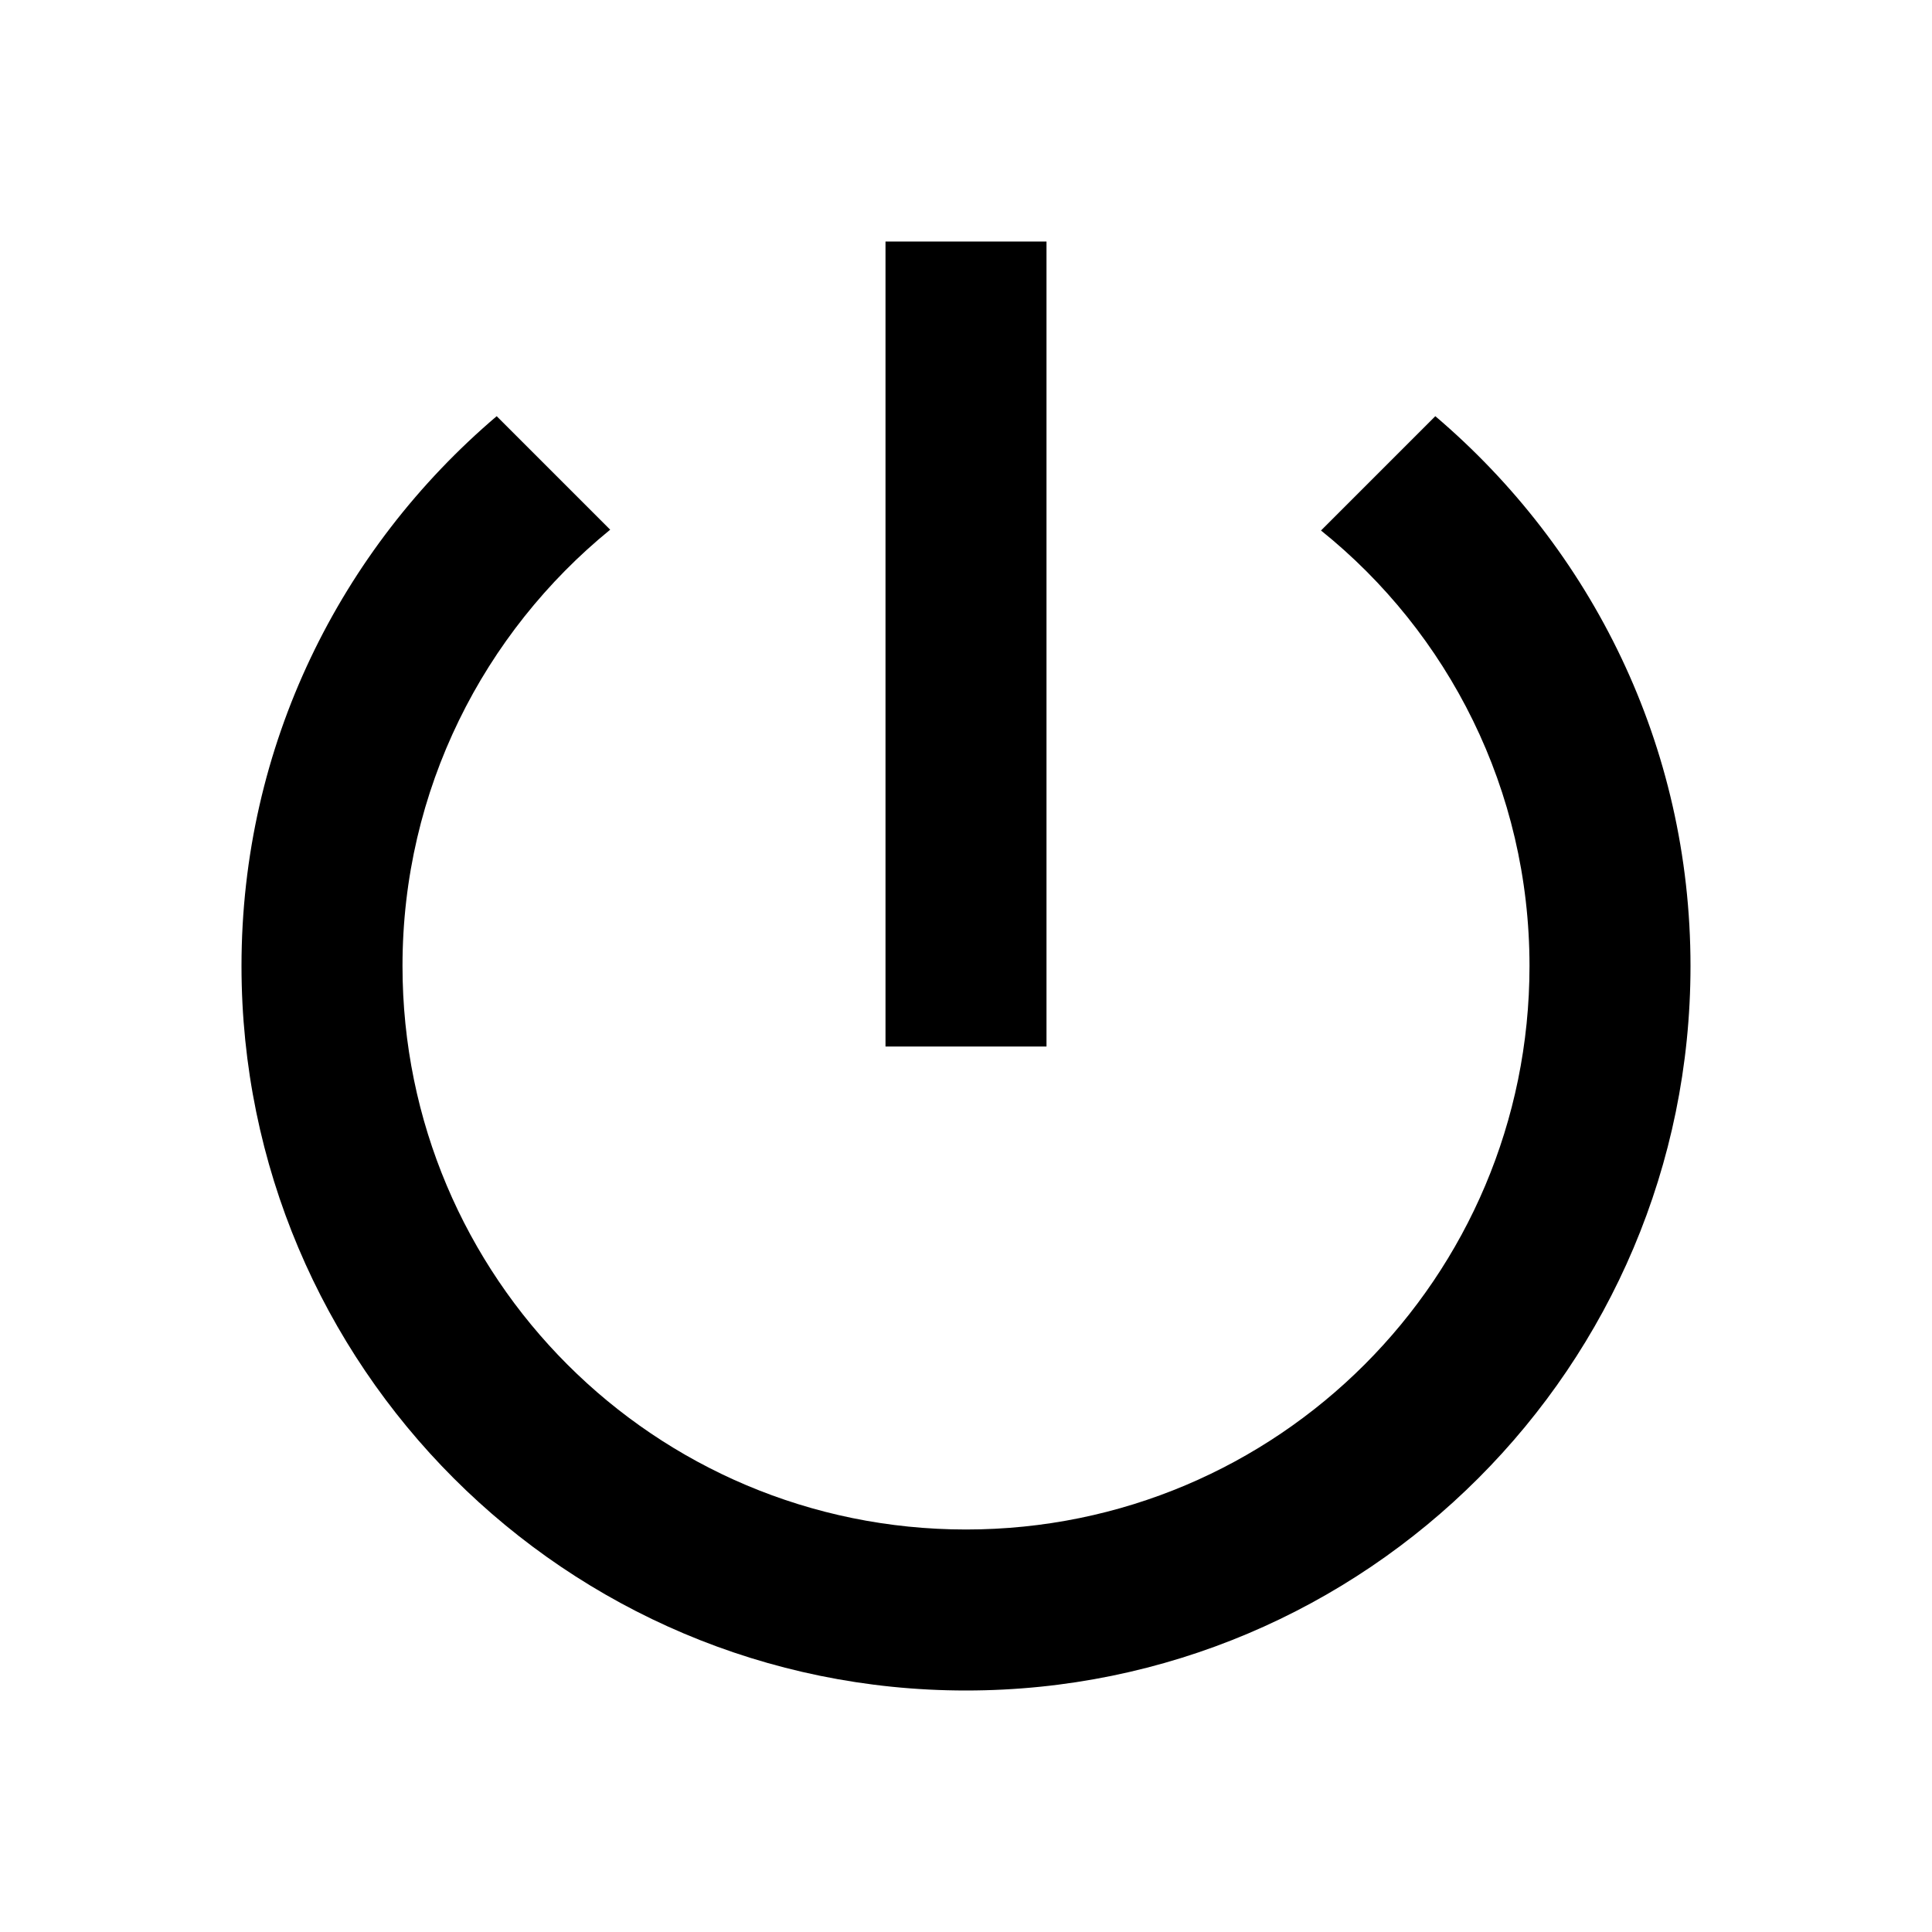
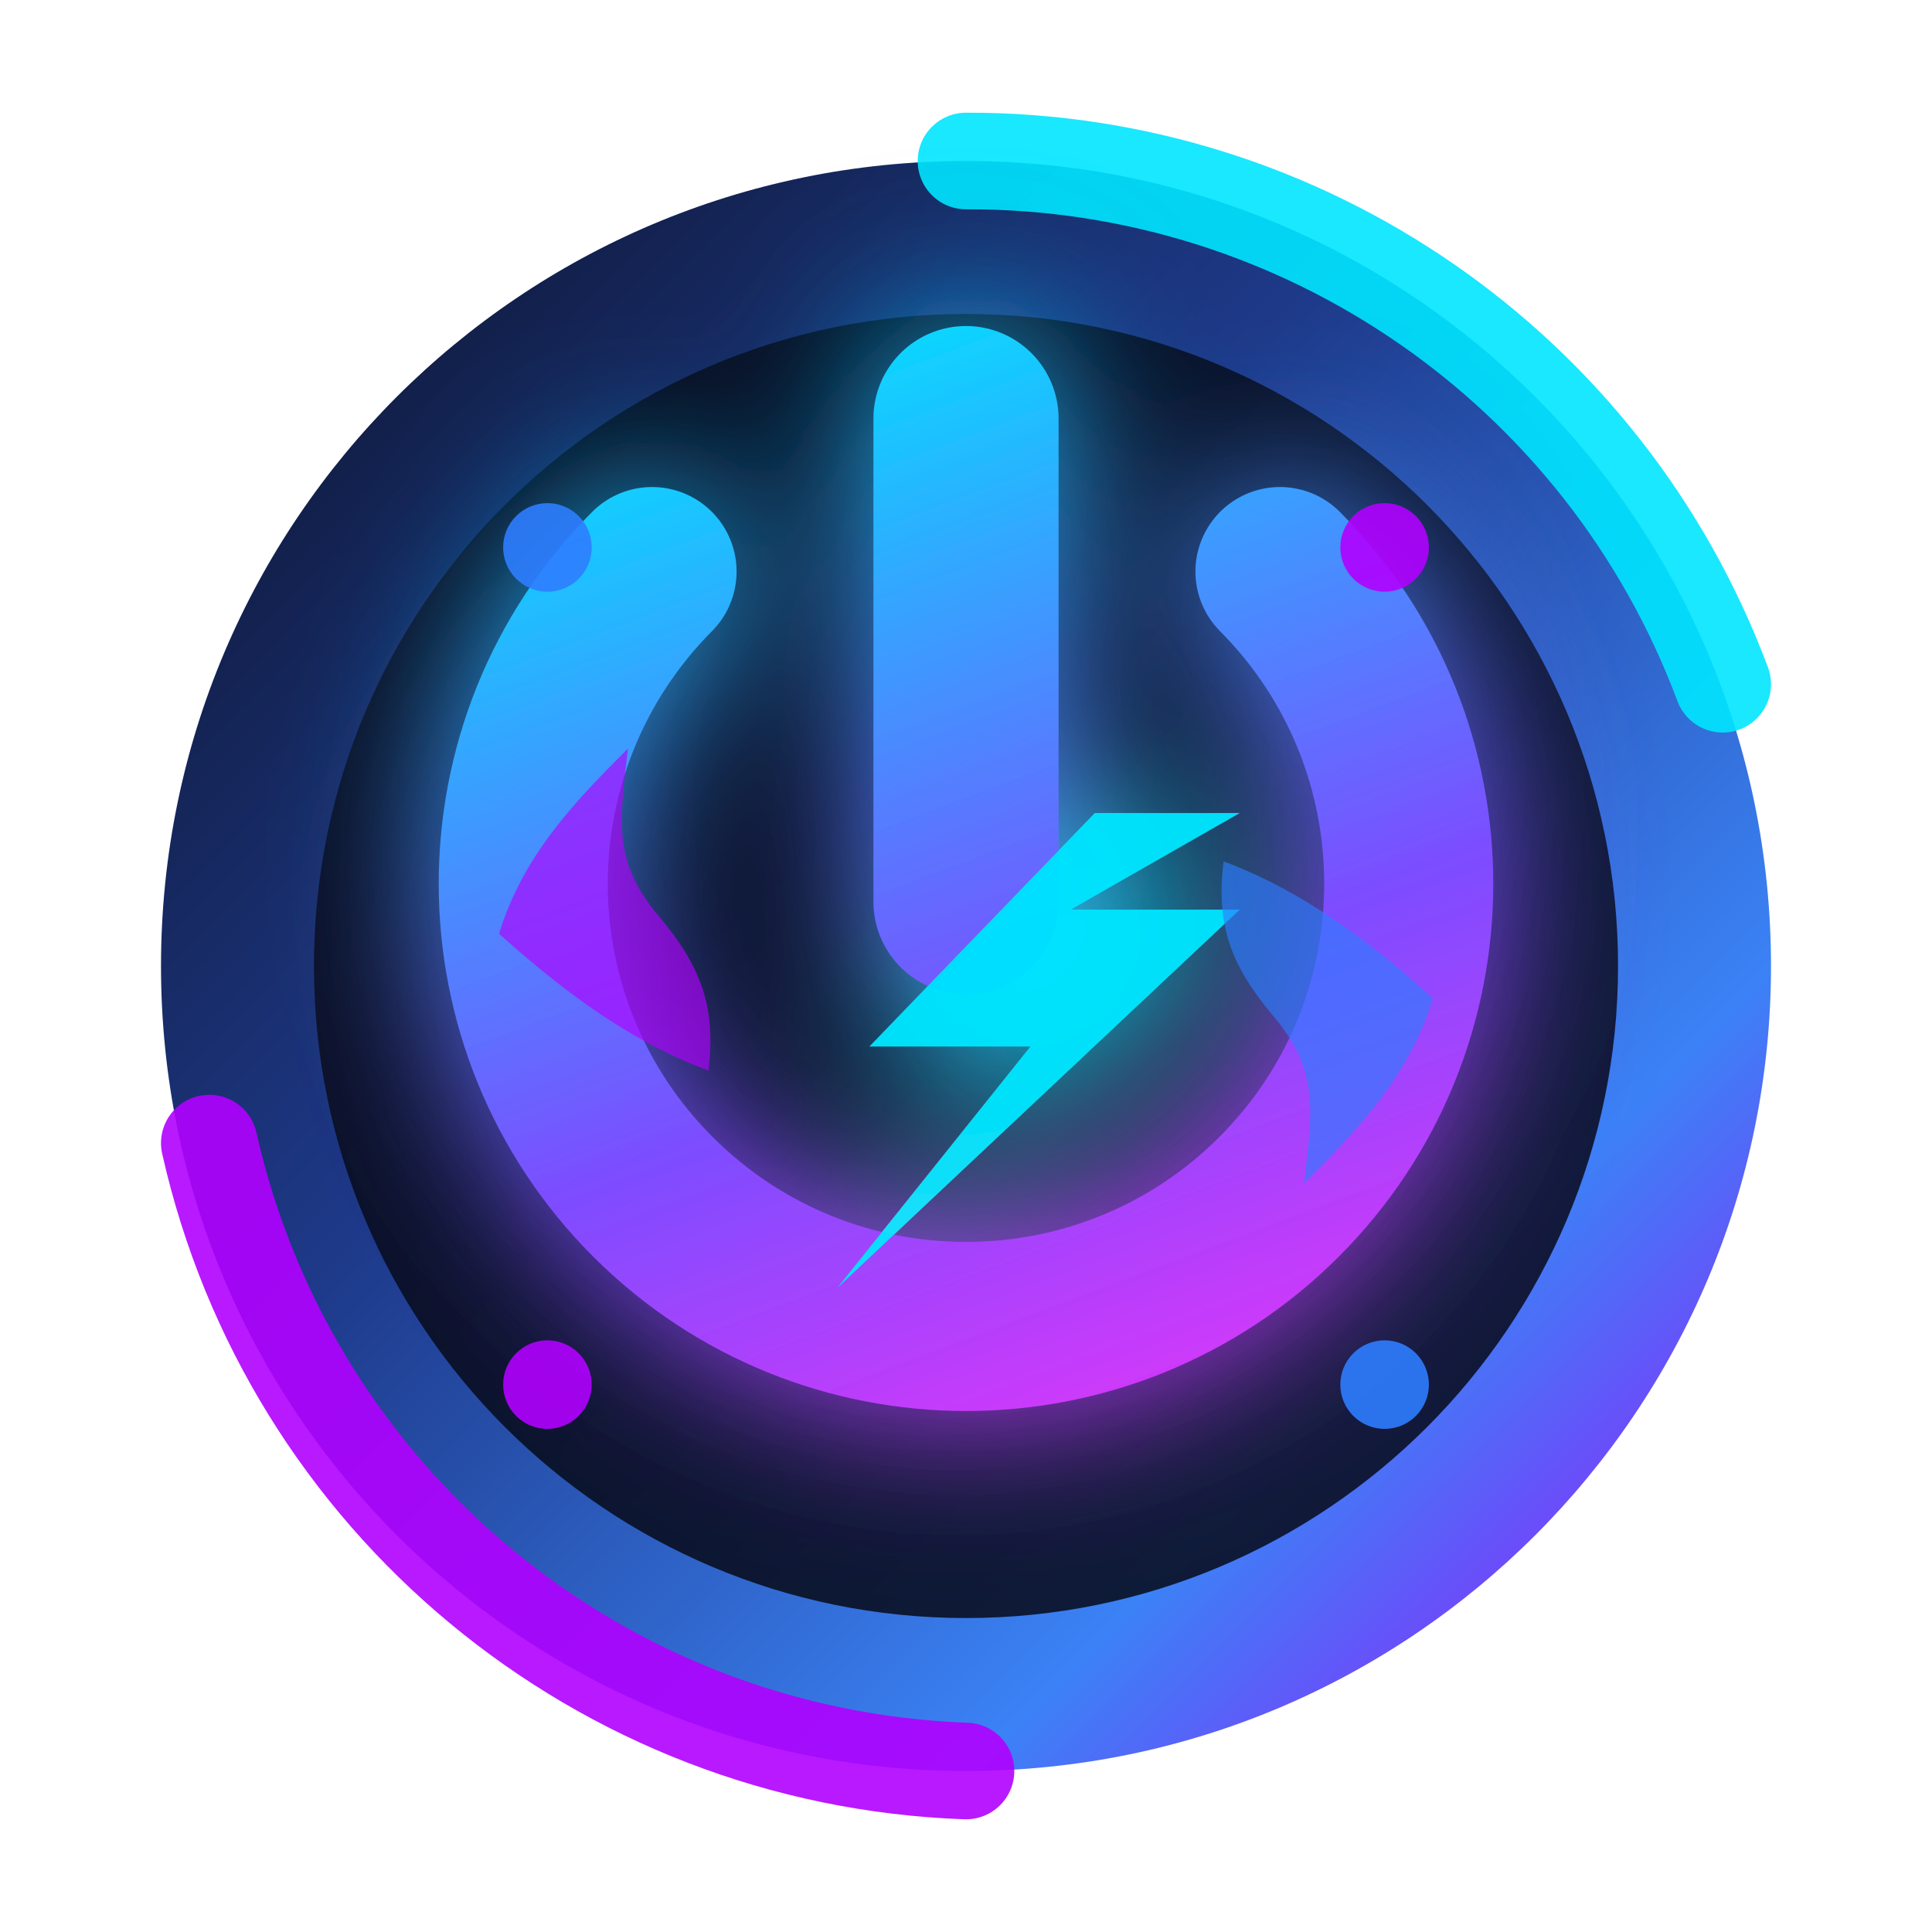
- <svg xmlns="http://www.w3.org/2000/svg" height="24" viewBox="0 0 24 24" width="24">
-   <path fill="none" d="M0 0h24v24H0z" />
-   <path d="M13 3h-2v10h2V3zm4.83 2.17l-1.42 1.42C17.99 7.86 19 9.81 19 12c0 3.87-3.13 7-7 7s-7-3.13-7-7c0-2.19 1.01-4.14 2.58-5.42L6.17 5.17C4.23 6.82 3 9.26 3 12c0 4.97 4.03 9 9 9s9-4.03 9-9c0-2.74-1.23-5.18-3.17-6.83z" />
+ <svg xmlns="http://www.w3.org/2000/svg" width="24" height="24" viewBox="0 0 24 24">
+   <defs>
+     <linearGradient id="pb" x1="2" y1="2" x2="22" y2="22" gradientUnits="userSpaceOnUse">
+       <stop offset="0" stop-color="#0B1026" />
+       <stop offset="0.4" stop-color="#1E3A8A" />
+       <stop offset="0.75" stop-color="#3B82F6" />
+       <stop offset="1" stop-color="#B000FF" />
+     </linearGradient>
+     <linearGradient id="bolt" x1="9" y1="4" x2="15" y2="20" gradientUnits="userSpaceOnUse">
+       <stop offset="0" stop-color="#00E5FF" />
+       <stop offset="0.55" stop-color="#7C4DFF" />
+       <stop offset="1" stop-color="#FF2DF7" />
+     </linearGradient>
+     <filter id="glow" x="-50%" y="-50%" width="200%" height="200%">
+       <feGaussianBlur stdDeviation="1.0" result="b" />
+       <feMerge>
+         <feMergeNode in="b" />
+         <feMergeNode in="SourceGraphic" />
+       </feMerge>
+     </filter>
+   </defs>
+   <circle cx="12" cy="12" r="10" fill="url(#pb)" />
+   <circle cx="12" cy="12" r="8.1" fill="#070B1A" opacity="0.86" />
+   <path d="M12 2a10 10 0 0 1 9.4 6.5" fill="none" stroke="#00E5FF" stroke-width="1.2" stroke-linecap="round" opacity="0.9" />
+   <path d="M2.6 14.2A10 10 0 0 0 12 22" fill="none" stroke="#B000FF" stroke-width="1.2" stroke-linecap="round" opacity="0.9" />
+   <g filter="url(#glow)">
+     <path d="M15.9 7.1a5.5 5.5 0 1 1-7.8 0" fill="none" stroke="url(#bolt)" stroke-width="2.1" stroke-linecap="round" />
+     <path d="M12 5.2v6.0" fill="none" stroke="url(#bolt)" stroke-width="2.3" stroke-linecap="round" />
+     <path d="M13.6 10.1 10.8 13.0h2.0l-2.4 3.0 5.0-4.7h-2.1l2.1-1.2z" fill="#00E5FF" opacity="0.95" />
+   </g>
+   <path d="M6.2 11.6c.3-1.0 1.0-1.7 1.6-2.3-.1.9-.2 1.4.4 2.1.5.6.7 1.1.6 1.9-.8-.3-1.6-.8-2.6-1.7z" fill="#B000FF" opacity="0.65" />
+   <path d="M17.8 12.4c-.3 1.0-1.0 1.7-1.6 2.3.1-.9.2-1.4-.4-2.1-.5-.6-.7-1.1-.6-1.9.8.3 1.6.8 2.6 1.7z" fill="#2D7DFF" opacity="0.65" />
+   <circle cx="6.8" cy="6.8" r="0.55" fill="#2D7DFF" opacity="0.9" />
+   <circle cx="17.2" cy="6.8" r="0.55" fill="#B000FF" opacity="0.9" />
+   <circle cx="6.8" cy="17.2" r="0.55" fill="#B000FF" opacity="0.9" />
+   <circle cx="17.2" cy="17.2" r="0.55" fill="#2D7DFF" opacity="0.9" />
</svg>
